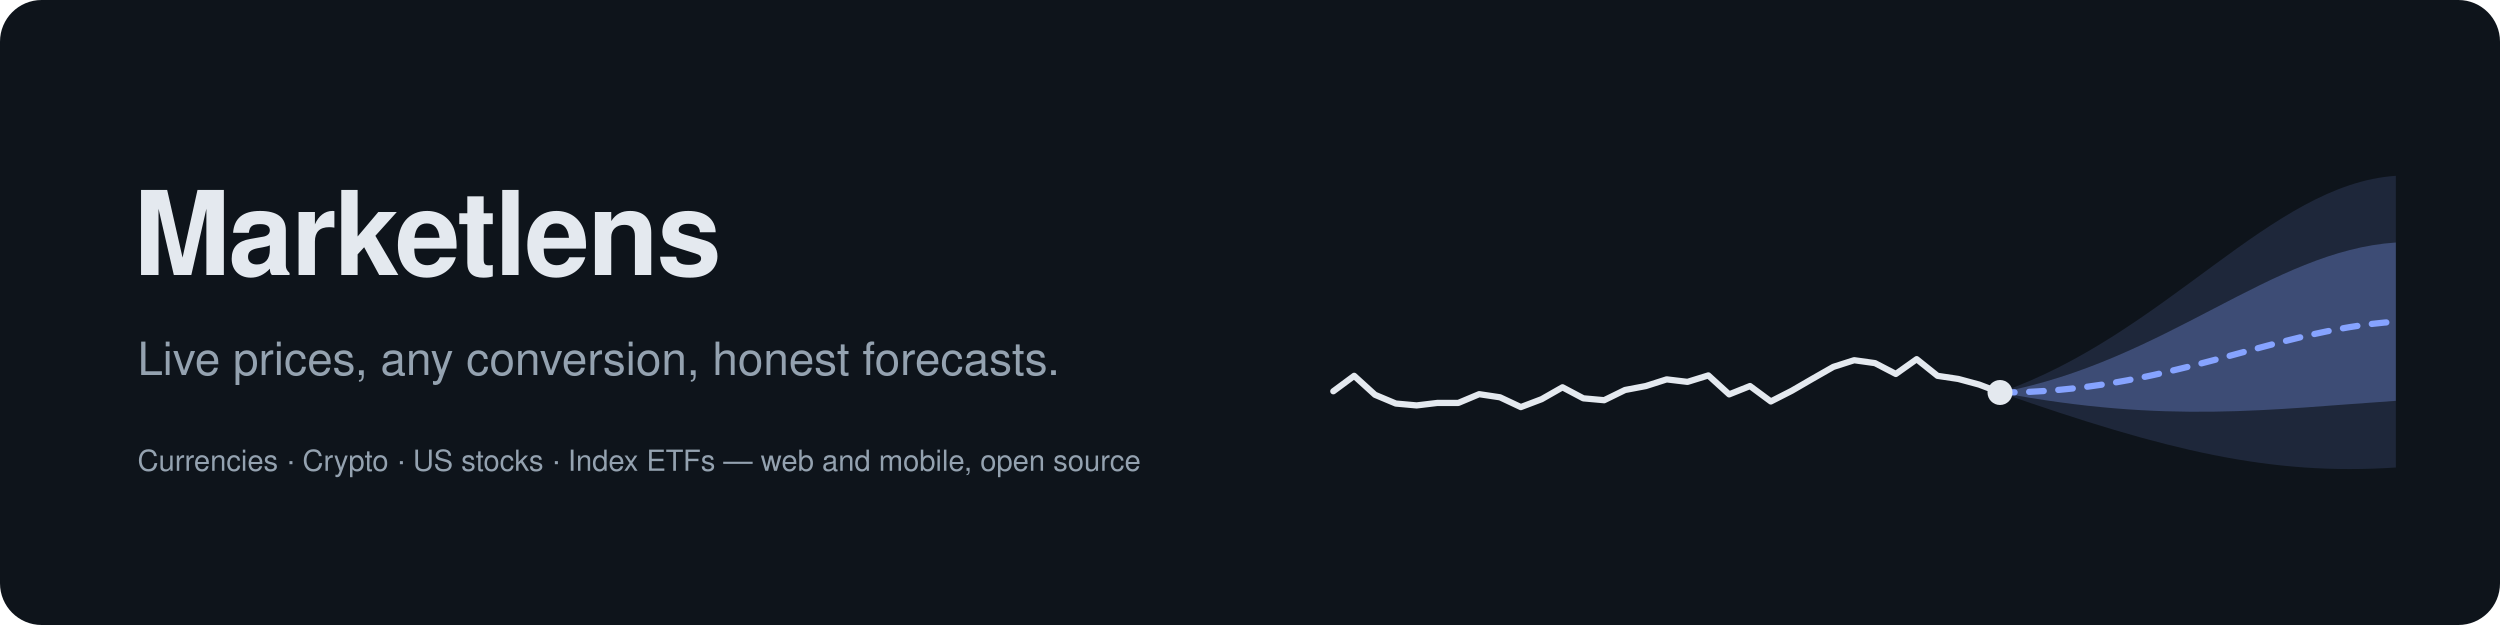
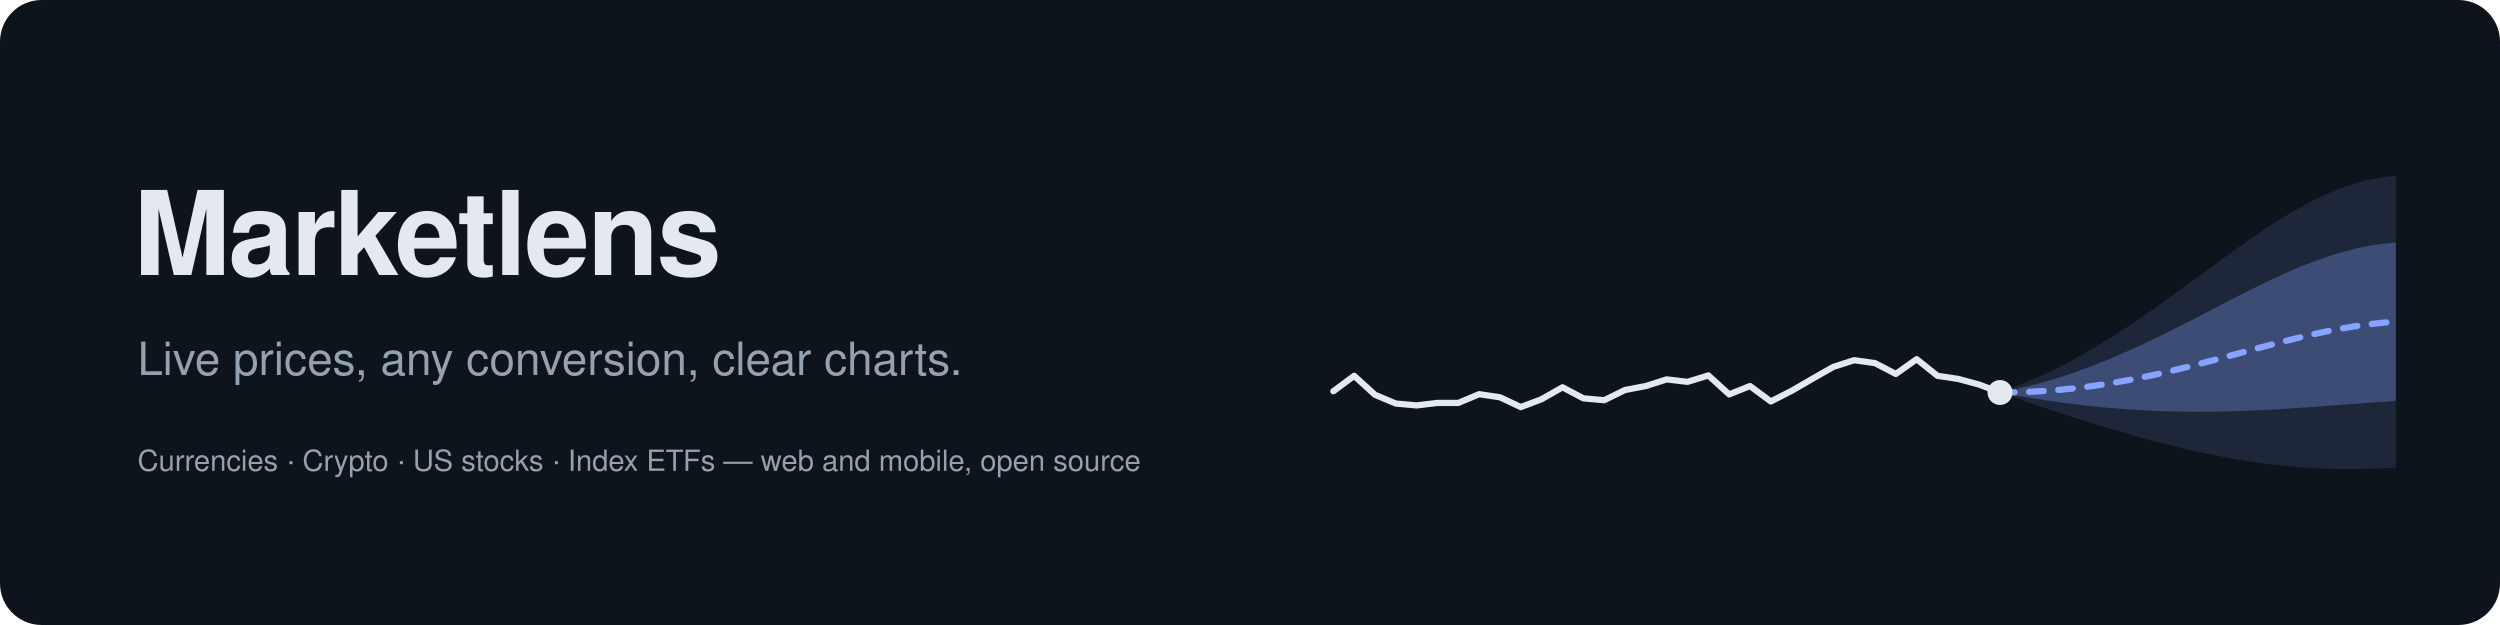
<svg xmlns="http://www.w3.org/2000/svg" width="1200" height="300" viewBox="0 0 1200 300" font-family="'IBM Plex Sans', -apple-system, 'Segoe UI', Helvetica, Arial, sans-serif" role="img" aria-labelledby="title">
  <rect width="1200" height="300" rx="20" fill="#0E141B" />
  <text x="64" y="132" font-size="56" font-weight="600" fill="#E4E9EF" letter-spacing="-1">Marketlens</text>
-   <text x="66" y="180" font-size="22" fill="#94A2B0">Live prices, any conversion, honest forecasts.</text>
+   <text x="66" y="180" font-size="22" fill="#94A2B0">Live prices, any conversion, clear charts.</text>
  <text x="66" y="226" font-size="14" fill="#94A2B0">Currencies · Crypto · US stocks · Index ETFs  —  web and mobile, open source</text>
  <path d="M960,188.4 C1040,160.4 1090,88.4 1150,84.4 L1150,224.4 C1090,228.4 1040,216.4 960,188.4 Z" fill="#86A3FF" fill-opacity="0.14" />
  <path d="M960,188.4 C1040,173.2 1090,120.4 1150,116.4 L1150,192.4 C1090,196.4 1040,203.6 960,188.4 Z" fill="#86A3FF" fill-opacity="0.3" />
  <path d="M640,187.8 L650,180.4 L660,189.5 L670,193.7 L680,194.6 L690,193.4 L700,193.4 L710,189.2 L720,190.7 L730,195.4 L740,191.6 L750,185.9 L760,191.2 L770,192.1 L780,187.2 L790,185.3 L800,182.1 L810,183.3 L820,180.2 L830,189.3 L840,185.3 L850,192.7 L860,187.6 L870,181.8 L880,176.1 L890,172.9 L900,174.3 L910,179.5 L920,172.4 L930,180.4 L940,181.9 L950,184.6 L960,188.4" fill="none" stroke="#E4E9EF" stroke-width="3" stroke-linejoin="round" stroke-linecap="round" />
  <path d="M960,188.4 C1040,188.4 1090,158.4 1150,154.4" fill="none" stroke="#86A3FF" stroke-width="3" stroke-dasharray="7 7" stroke-linecap="round" />
  <circle cx="960" cy="188.4" r="6" fill="#E4E9EF" />
</svg>
